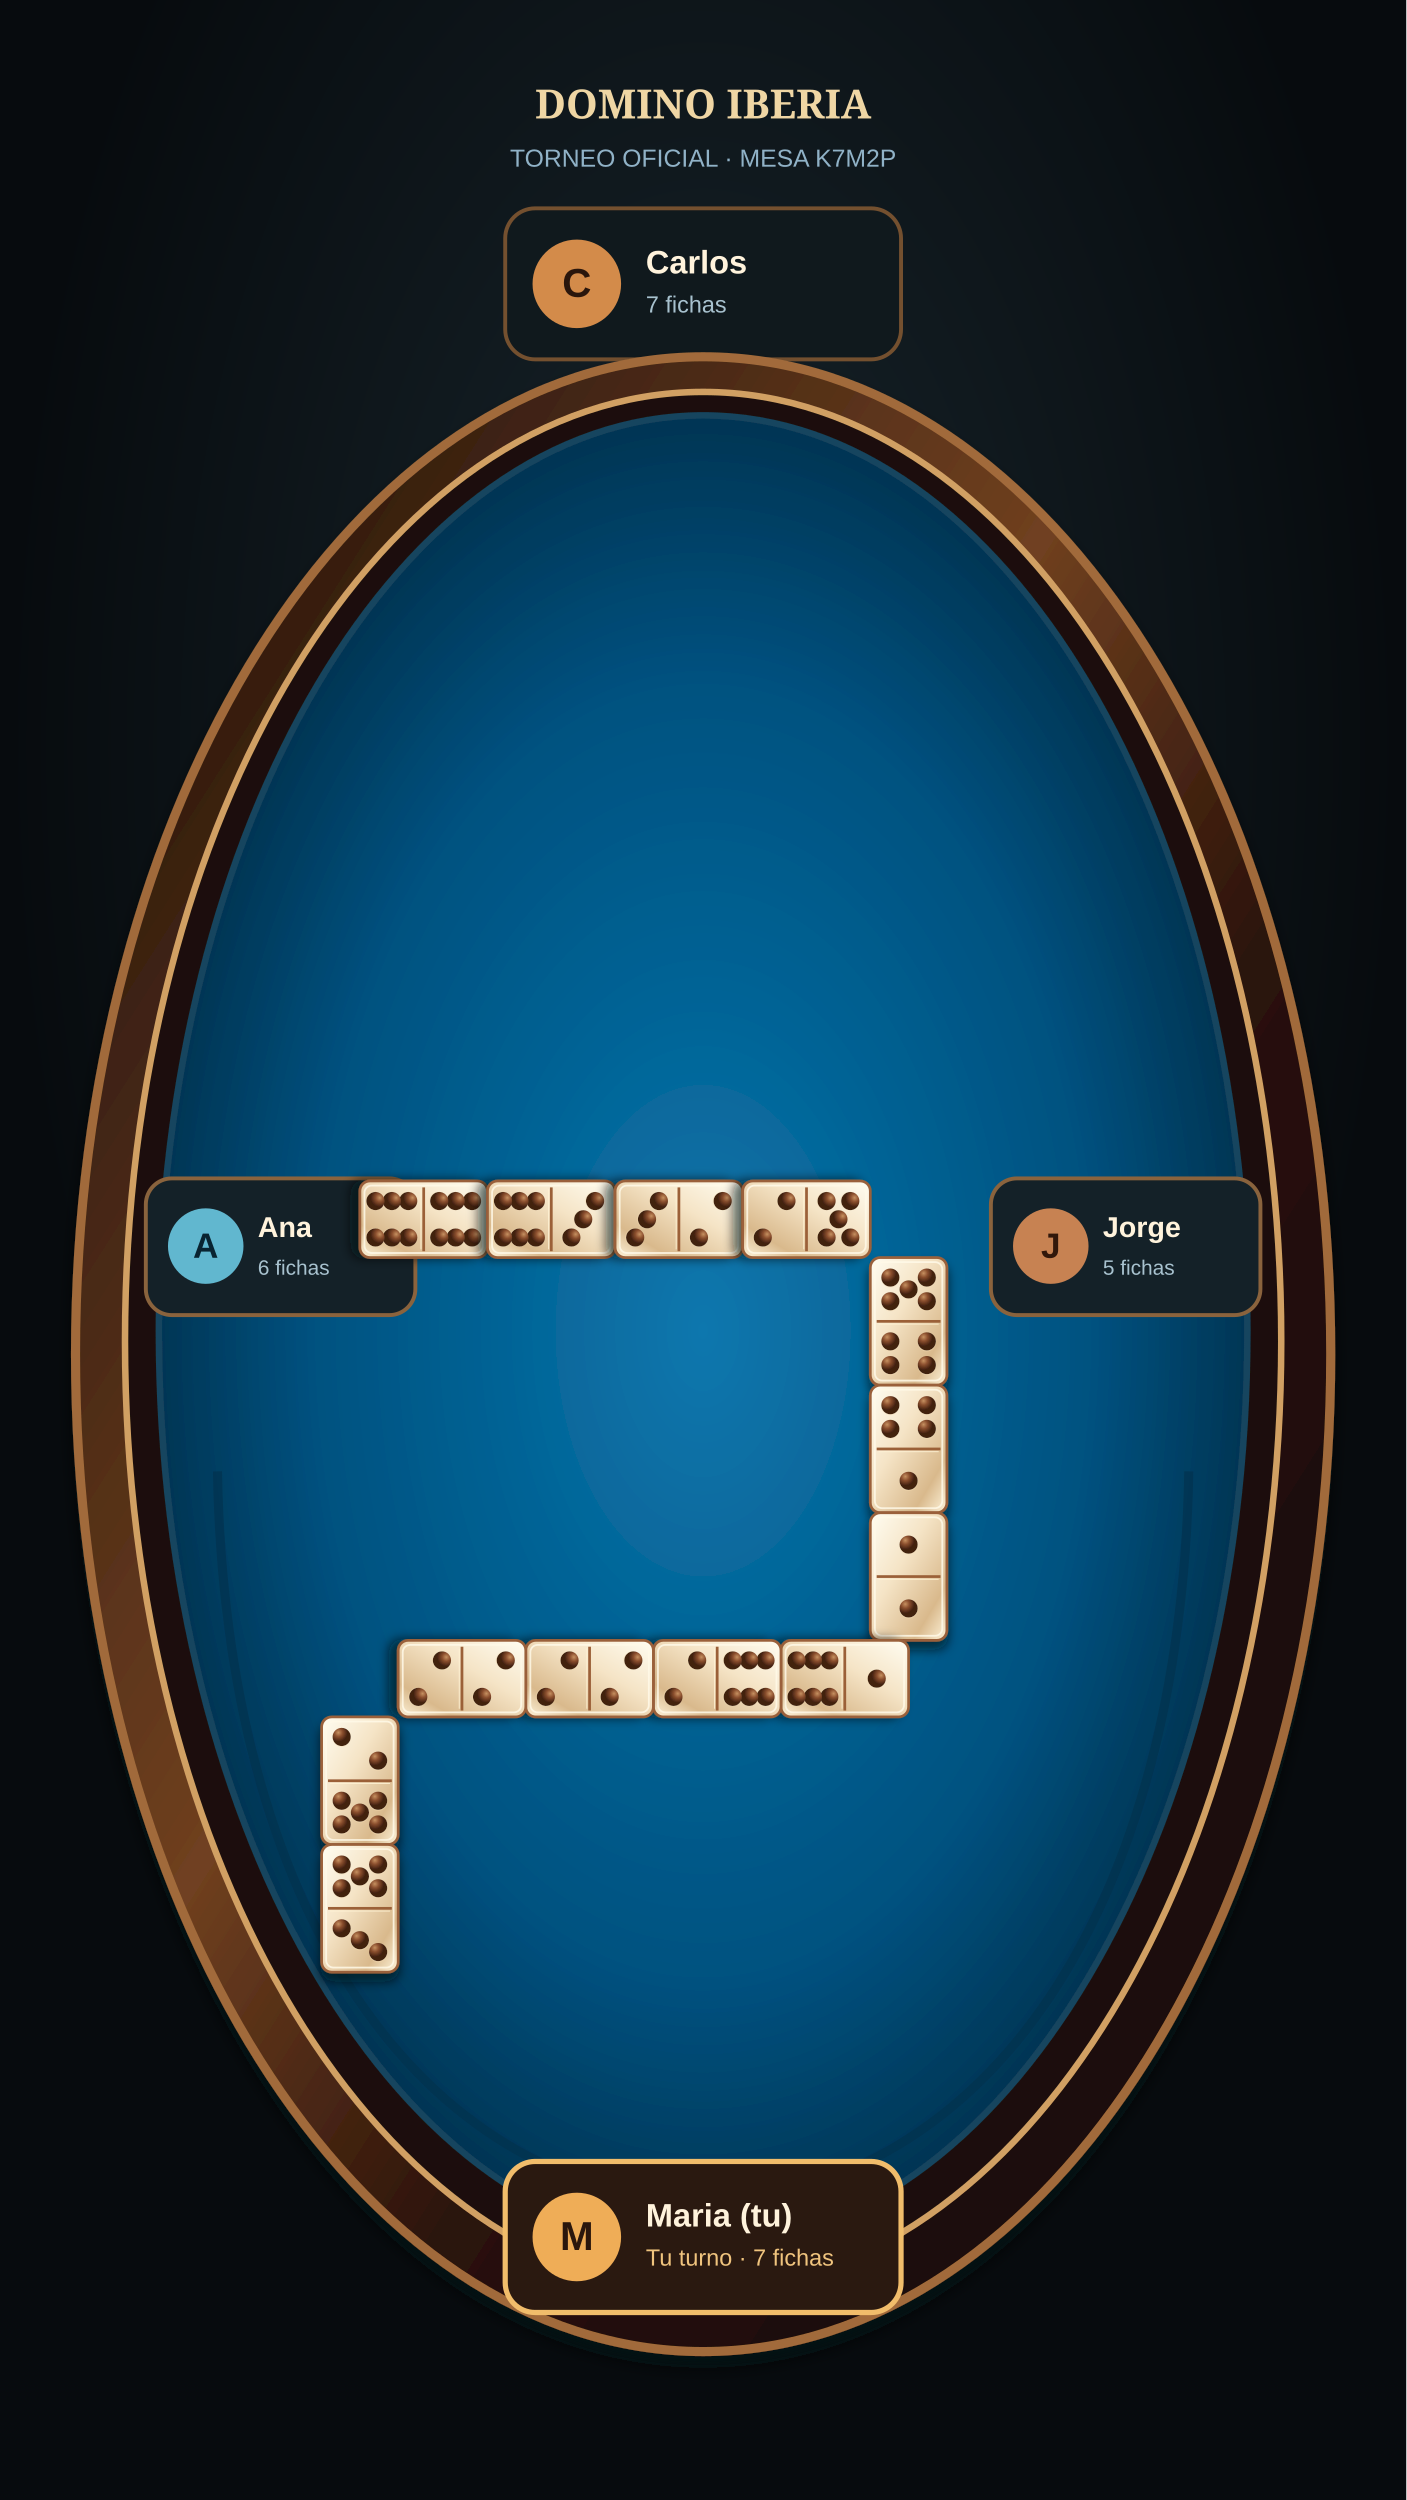
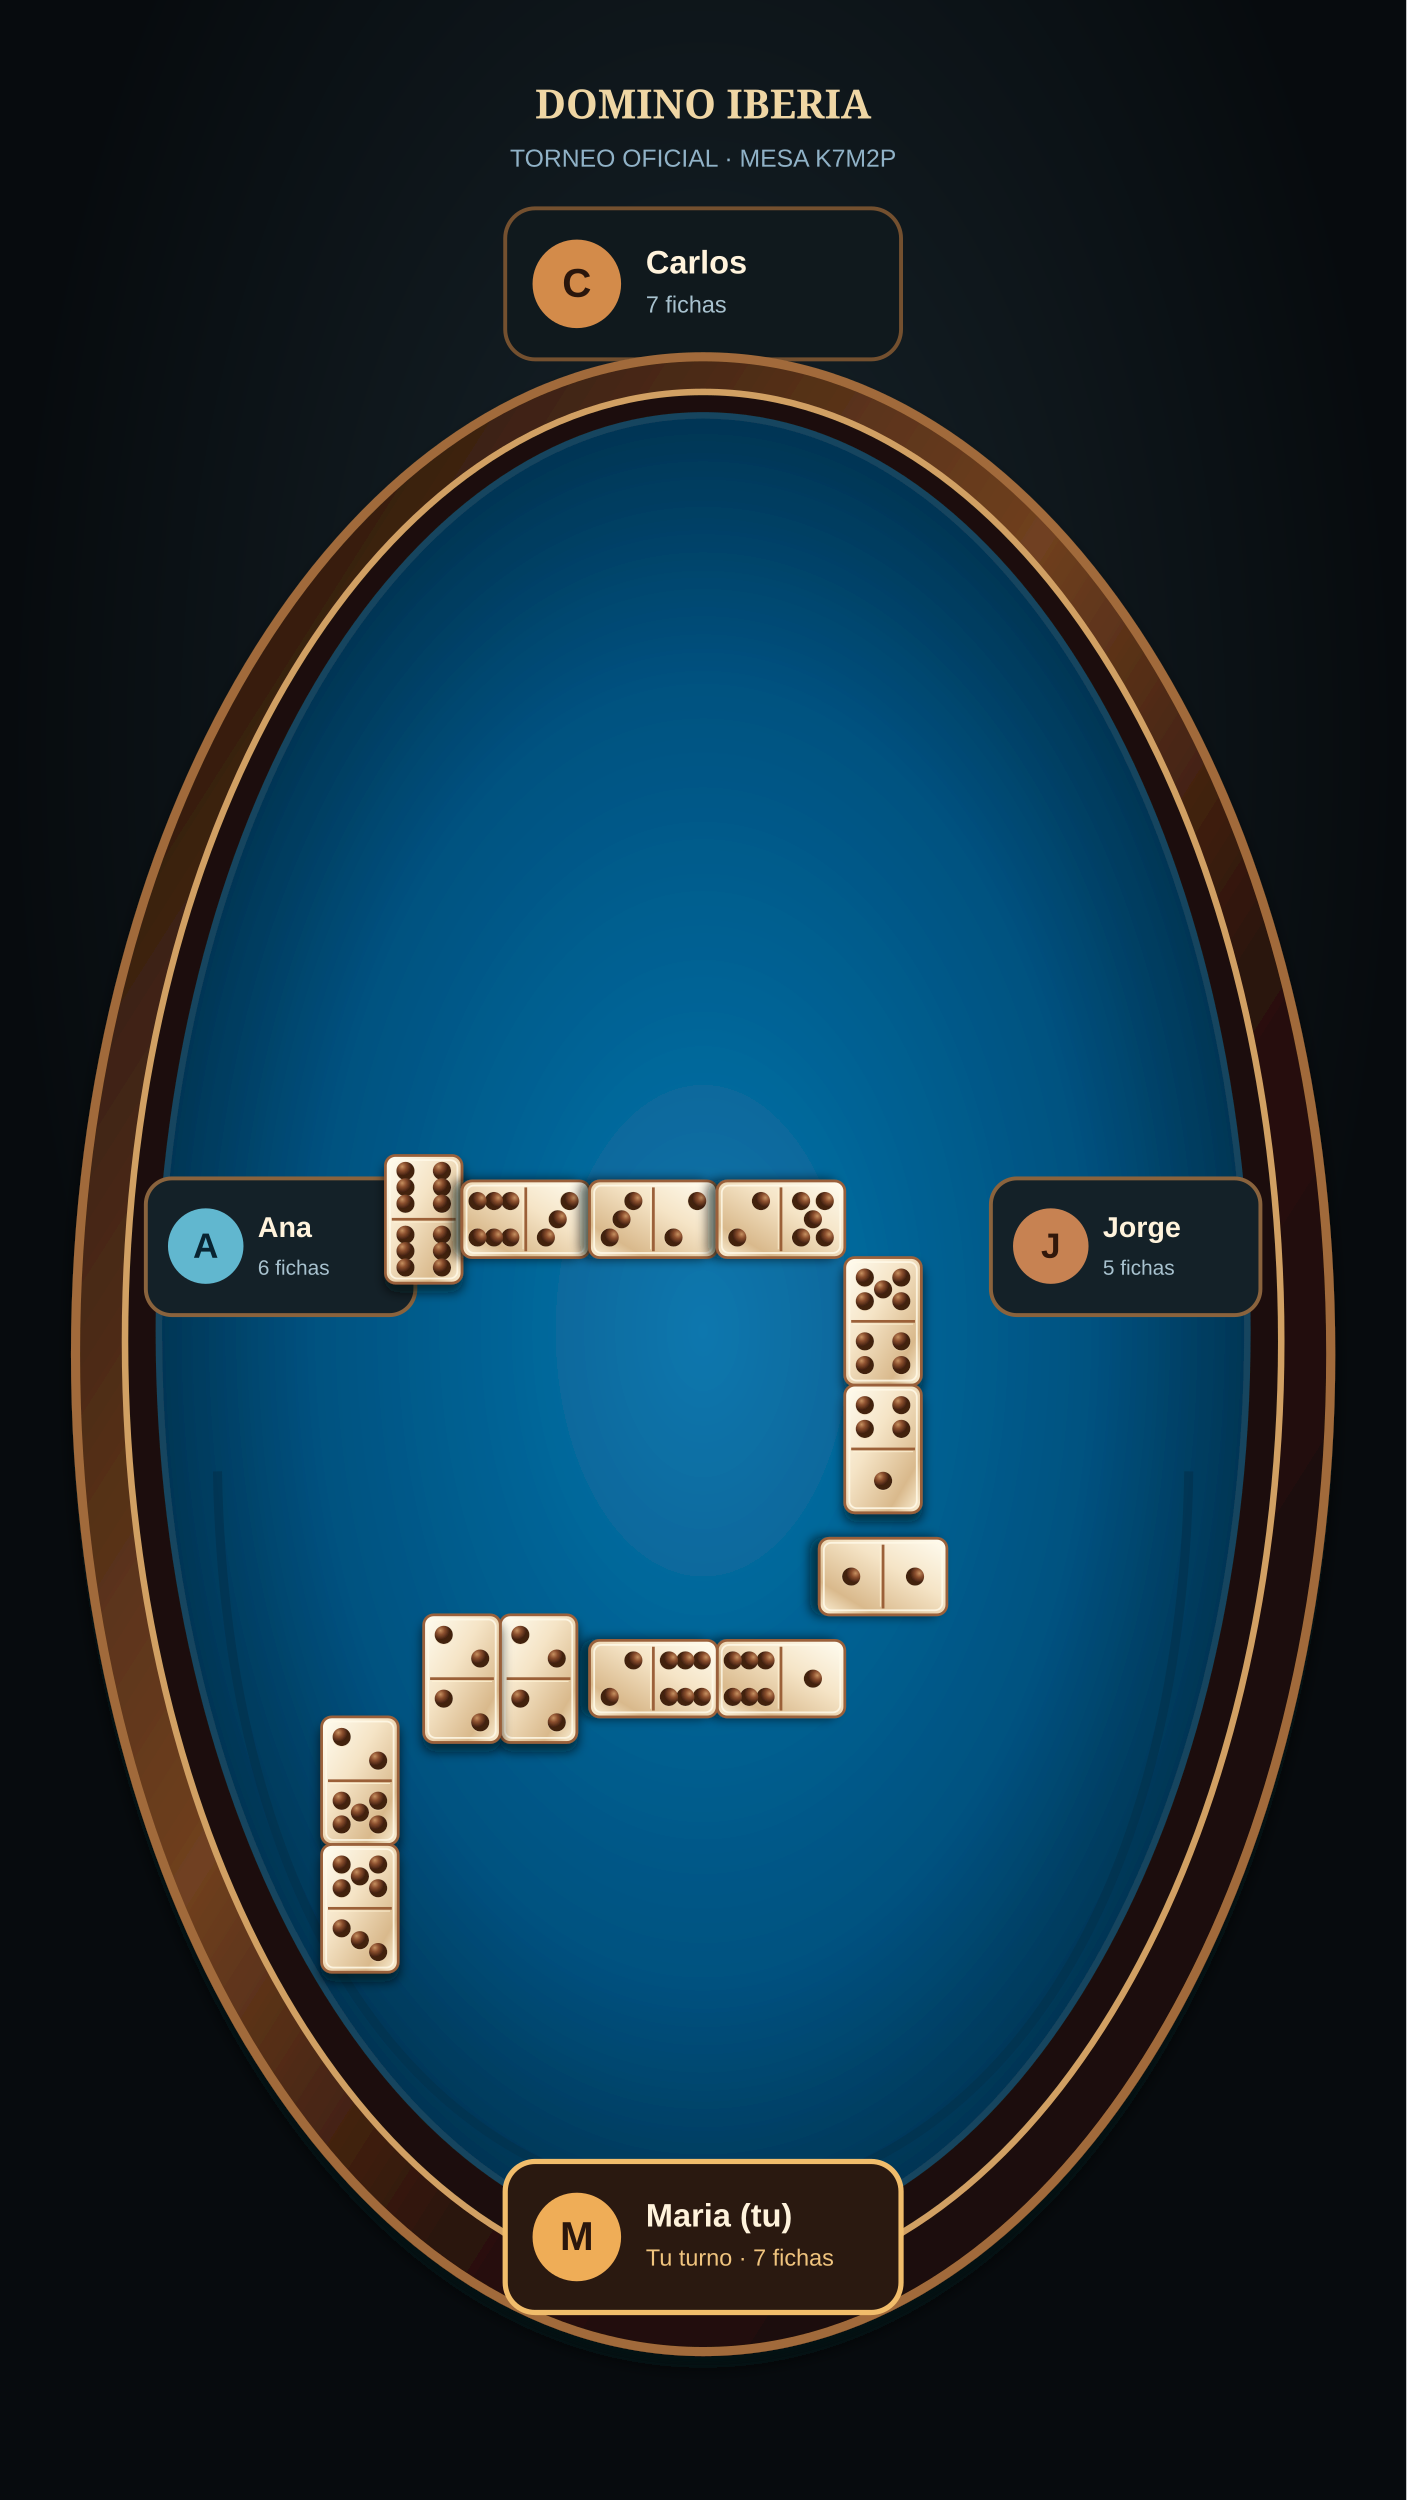
<svg xmlns="http://www.w3.org/2000/svg" width="1080" height="1920" viewBox="0 0 1080 1920" role="img" aria-labelledby="title desc">
  <defs>
    <radialGradient id="fondo" cx="50%" cy="30%">
      <stop stop-color="#18252c" />
      <stop offset="1" stop-color="#070b0e" />
    </radialGradient>
    <linearGradient id="madera" x1="0" y1="0" x2="1" y2="1">
      <stop stop-color="#180c07" />
      <stop offset=".43" stop-color="#704020" />
      <stop offset=".62" stop-color="#2a1209" />
      <stop offset="1" stop-color="#0f0705" />
    </linearGradient>
    <radialGradient id="paño">
      <stop stop-color="#0877ae" />
      <stop offset=".72" stop-color="#04517f" />
      <stop offset="1" stop-color="#023554" />
    </radialGradient>
    <linearGradient id="marfil" x1="0" y1="0" x2="1" y2="1">
      <stop stop-color="#fffdf2" />
      <stop offset=".4" stop-color="#f5e4c6" />
      <stop offset=".78" stop-color="#d9b98c" />
      <stop offset="1" stop-color="#fff5dc" />
    </linearGradient>
    <radialGradient id="punto" cx="32%" cy="26%">
      <stop stop-color="#c69060" />
      <stop offset=".45" stop-color="#8b4f2e" />
      <stop offset="1" stop-color="#422010" />
    </radialGradient>
    <filter id="sombra" x="-30%" y="-30%" width="160%" height="170%">
      <feDropShadow dx="0" dy="9" stdDeviation="6" flood-color="#071015" flood-opacity=".65" />
    </filter>
    <filter id="hendidura">
      <feDropShadow dx="0" dy="1" stdDeviation=".6" flood-color="#f9dcb5" flood-opacity=".45" />
    </filter>
    <g id="p">
      <circle r="10" fill="url(#punto)" filter="url(#hendidura)" />
    </g>
    <g id="uno">
      <use href="#p" />
    </g>
    <g id="dos">
      <use href="#p" x="-20" y="-13" />
      <use href="#p" x="20" y="13" />
    </g>
    <g id="tres">
      <use href="#p" x="-20" y="-13" />
      <use href="#p" />
      <use href="#p" x="20" y="13" />
    </g>
    <g id="cuatro">
      <use href="#p" x="-20" y="-13" />
      <use href="#p" x="20" y="-13" />
      <use href="#p" x="-20" y="13" />
      <use href="#p" x="20" y="13" />
    </g>
    <g id="cinco">
      <use href="#p" x="-20" y="-13" />
      <use href="#p" x="20" y="-13" />
      <use href="#p" />
      <use href="#p" x="-20" y="13" />
      <use href="#p" x="20" y="13" />
    </g>
    <g id="seis">
      <use href="#p" x="-20" y="-18" />
      <use href="#p" x="20" y="-18" />
      <use href="#p" x="-20" />
      <use href="#p" x="20" />
      <use href="#p" x="-20" y="18" />
      <use href="#p" x="20" y="18" />
    </g>
    <g id="ficha" filter="url(#sombra)">
      <rect x="-42" y="-70" width="84" height="140" rx="11" fill="url(#marfil)" stroke="#9a613a" stroke-width="3" />
      <rect x="-37" y="-65" width="74" height="130" rx="8" fill="none" stroke="#fff9e8" stroke-opacity=".85" stroke-width="2" />
      <path d="M-35 0H35" stroke="#9b6039" stroke-width="3" />
      <path d="M-33 3H33" stroke="#fff3d5" stroke-opacity=".9" />
    </g>
  </defs>
  <rect width="1080" height="1920" fill="url(#fondo)" />
  <text x="540" y="91" text-anchor="middle" fill="#efd6a4" font-family="Georgia, serif" font-size="31" font-weight="700">DOMINO IBERIA</text>
  <text x="540" y="128" text-anchor="middle" fill="#90b2c7" font-family="Arial, sans-serif" font-size="19">TORNEO OFICIAL · MESA K7M2P</text>
  <g transform="translate(388 160)">
    <rect width="304" height="116" rx="23" fill="#10191d" stroke="#74502f" stroke-width="3" />
    <circle cx="55" cy="58" r="34" fill="#d38b4a" />
    <text x="55" y="68" text-anchor="middle" fill="#2a160c" font-family="Arial" font-size="31" font-weight="700">C</text>
    <text x="108" y="50" fill="#fff3dc" font-family="Arial" font-size="25" font-weight="700">Carlos</text>
    <text x="108" y="80" fill="#a8c2cf" font-family="Arial" font-size="18">7 fichas</text>
  </g>
  <g filter="url(#sombra)">
    <ellipse cx="540" cy="1040" rx="482" ry="766" fill="url(#madera)" stroke="#a16b3a" stroke-width="7" />
    <ellipse cx="540" cy="1030" rx="444" ry="729" fill="#1b100b" stroke="#d1a064" stroke-width="5" />
    <ellipse cx="540" cy="1022" rx="418" ry="703" fill="url(#paño)" stroke="#18445e" stroke-width="5" />
  </g>
  <path d="M167 1130C173 1465 320 1682 540 1692C760 1682 907 1465 913 1130" fill="none" stroke="#02314d" stroke-width="7" opacity=".65" />
  <g transform="translate(112 905)">
    <rect width="207" height="105" rx="20" fill="#142128" stroke="#8a633d" stroke-width="3" />
    <circle cx="46" cy="52" r="29" fill="#61b7cf" />
    <text x="46" y="61" text-anchor="middle" fill="#092431" font-family="Arial" font-size="27" font-weight="700">A</text>
    <text x="86" y="45" fill="#fff3dc" font-family="Arial" font-size="22" font-weight="700">Ana</text>
    <text x="86" y="74" fill="#a8c2cf" font-family="Arial" font-size="16">6 fichas</text>
  </g>
  <g transform="translate(761 905)">
    <rect width="207" height="105" rx="20" fill="#142128" stroke="#8a633d" stroke-width="3" />
    <circle cx="46" cy="52" r="29" fill="#c78252" />
    <text x="46" y="61" text-anchor="middle" fill="#32180b" font-family="Arial" font-size="27" font-weight="700">J</text>
    <text x="86" y="45" fill="#fff3dc" font-family="Arial" font-size="22" font-weight="700">Jorge</text>
    <text x="86" y="74" fill="#a8c2cf" font-family="Arial" font-size="16">5 fichas</text>
  </g>
  <g transform="translate(388 1660)">
    <rect width="304" height="116" rx="23" fill="#2a1910" stroke="#f1bd6b" stroke-width="4" />
    <circle cx="55" cy="58" r="34" fill="#efad57" />
    <text x="55" y="68" text-anchor="middle" fill="#2a160c" font-family="Arial" font-size="31" font-weight="700">M</text>
    <text x="108" y="50" fill="#fff3dc" font-family="Arial" font-size="25" font-weight="700">Maria (tu)</text>
    <text x="108" y="80" fill="#f0c47e" font-family="Arial" font-size="18">Tu turno · 7 fichas</text>
  </g>
  <g transform="translate(142 347) scale(.7)">
-     <g transform="translate(262 842) rotate(90)">
+     <g transform="translate(262 842)">
      <use href="#ficha" />
      <use href="#seis" transform="translate(0 -35)" />
      <use href="#seis" transform="translate(0 35)" />
    </g>
-     <g transform="translate(402 842) rotate(90)">
+     <g transform="translate(374 842) rotate(90)">
      <use href="#ficha" />
      <use href="#tres" transform="translate(0 -35)" />
      <use href="#seis" transform="translate(0 35)" />
    </g>
-     <g transform="translate(542 842) rotate(90)">
+     <g transform="translate(514 842) rotate(90)">
      <use href="#ficha" />
      <use href="#dos" transform="translate(0 -35)" />
      <use href="#tres" transform="translate(0 35)" />
    </g>
-     <g transform="translate(682 842) rotate(90)">
+     <g transform="translate(654 842) rotate(90)">
      <use href="#ficha" />
      <use href="#cinco" transform="translate(0 -35)" />
      <use href="#dos" transform="translate(0 35)" />
    </g>
-     <g transform="translate(794 954)">
+     <g transform="translate(766 954)">
      <use href="#ficha" />
      <use href="#cinco" transform="translate(0 -35)" />
      <use href="#cuatro" transform="translate(0 35)" />
    </g>
-     <g transform="translate(794 1094)">
+     <g transform="translate(766 1094)">
      <use href="#ficha" />
      <use href="#cuatro" transform="translate(0 -35)" />
      <use href="#uno" transform="translate(0 35)" />
    </g>
-     <g transform="translate(794 1234)">
+     <g transform="translate(766 1234) rotate(90)">
      <use href="#ficha" />
      <use href="#uno" transform="translate(0 -35)" />
      <use href="#uno" transform="translate(0 35)" />
    </g>
-     <g transform="translate(724 1346) rotate(90)">
+     <g transform="translate(654 1346) rotate(90)">
      <use href="#ficha" />
      <use href="#uno" transform="translate(0 -35)" />
      <use href="#seis" transform="translate(0 35)" />
    </g>
-     <g transform="translate(584 1346) rotate(90)">
+     <g transform="translate(514 1346) rotate(90)">
      <use href="#ficha" />
      <use href="#seis" transform="translate(0 -35)" />
      <use href="#dos" transform="translate(0 35)" />
    </g>
-     <g transform="translate(444 1346) rotate(90)">
+     <g transform="translate(388 1346)">
      <use href="#ficha" />
      <use href="#dos" transform="translate(0 -35)" />
      <use href="#dos" transform="translate(0 35)" />
    </g>
-     <g transform="translate(304 1346) rotate(90)">
+     <g transform="translate(304 1346)">
      <use href="#ficha" />
      <use href="#dos" transform="translate(0 -35)" />
      <use href="#dos" transform="translate(0 35)" />
    </g>
    <g transform="translate(192 1458)">
      <use href="#ficha" />
      <use href="#dos" transform="translate(0 -35)" />
      <use href="#cinco" transform="translate(0 35)" />
    </g>
    <g transform="translate(192 1598)">
      <use href="#ficha" />
      <use href="#cinco" transform="translate(0 -35)" />
      <use href="#tres" transform="translate(0 35)" />
    </g>
  </g>
</svg>
